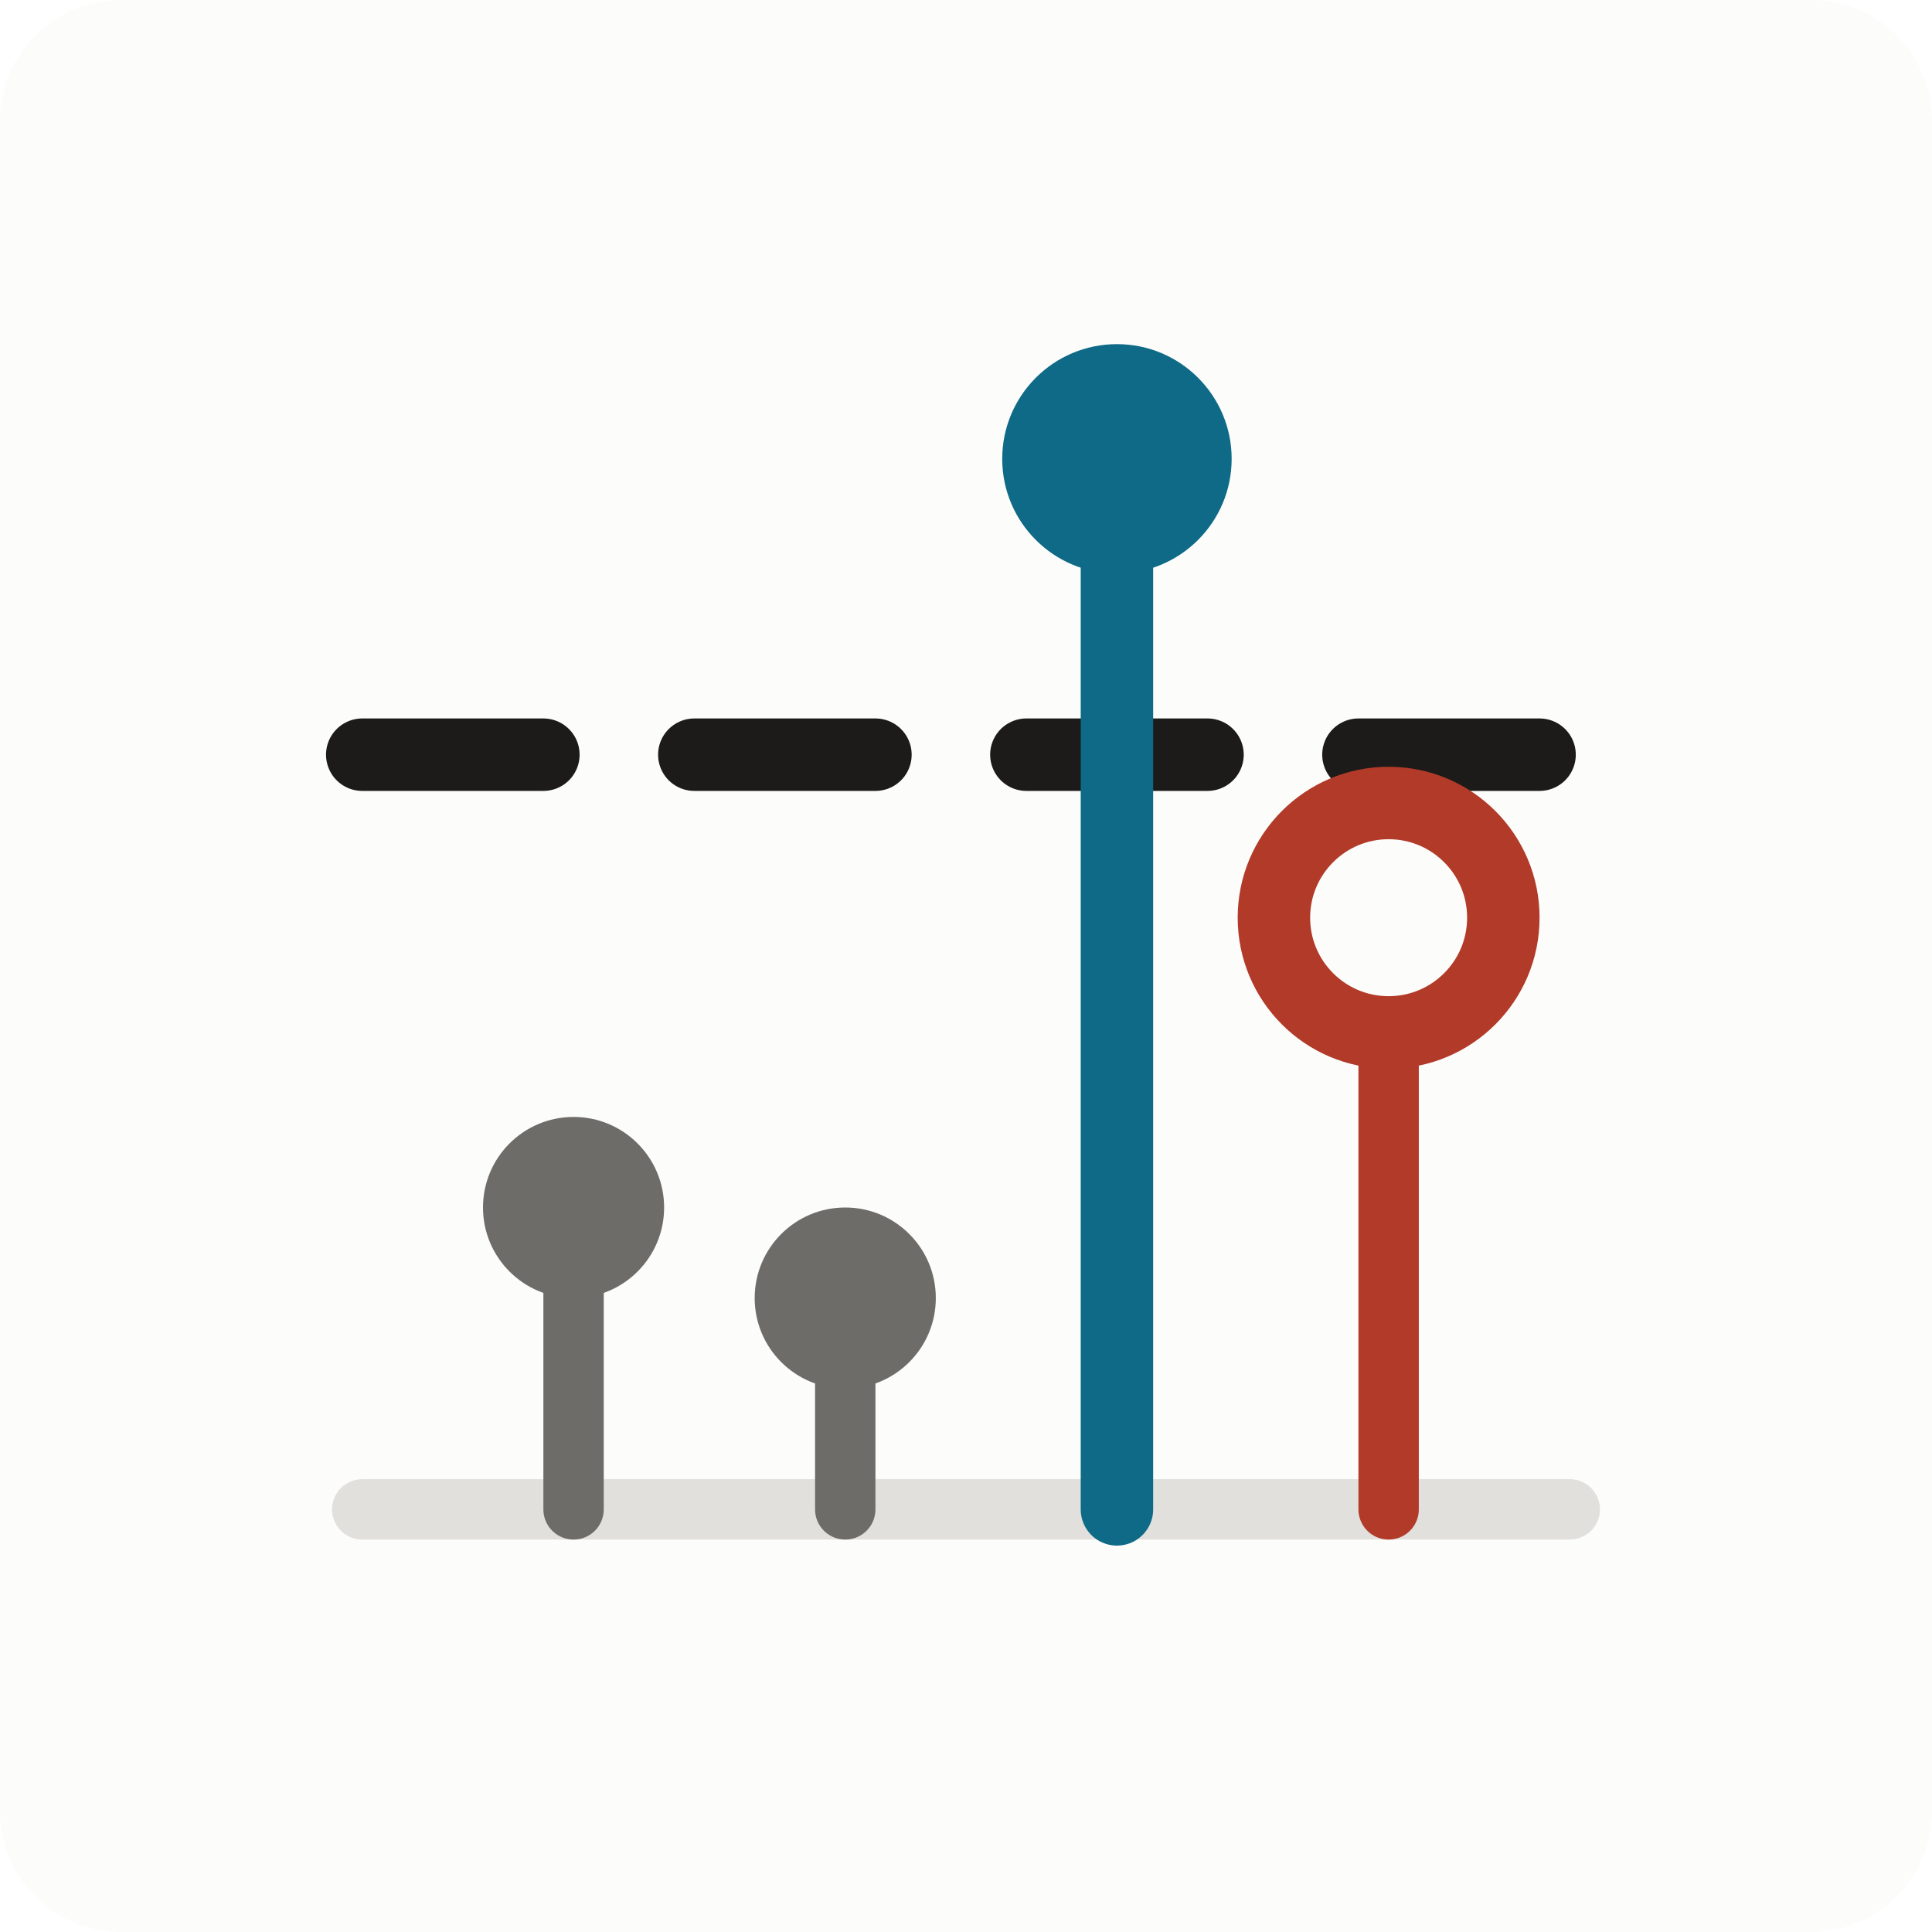
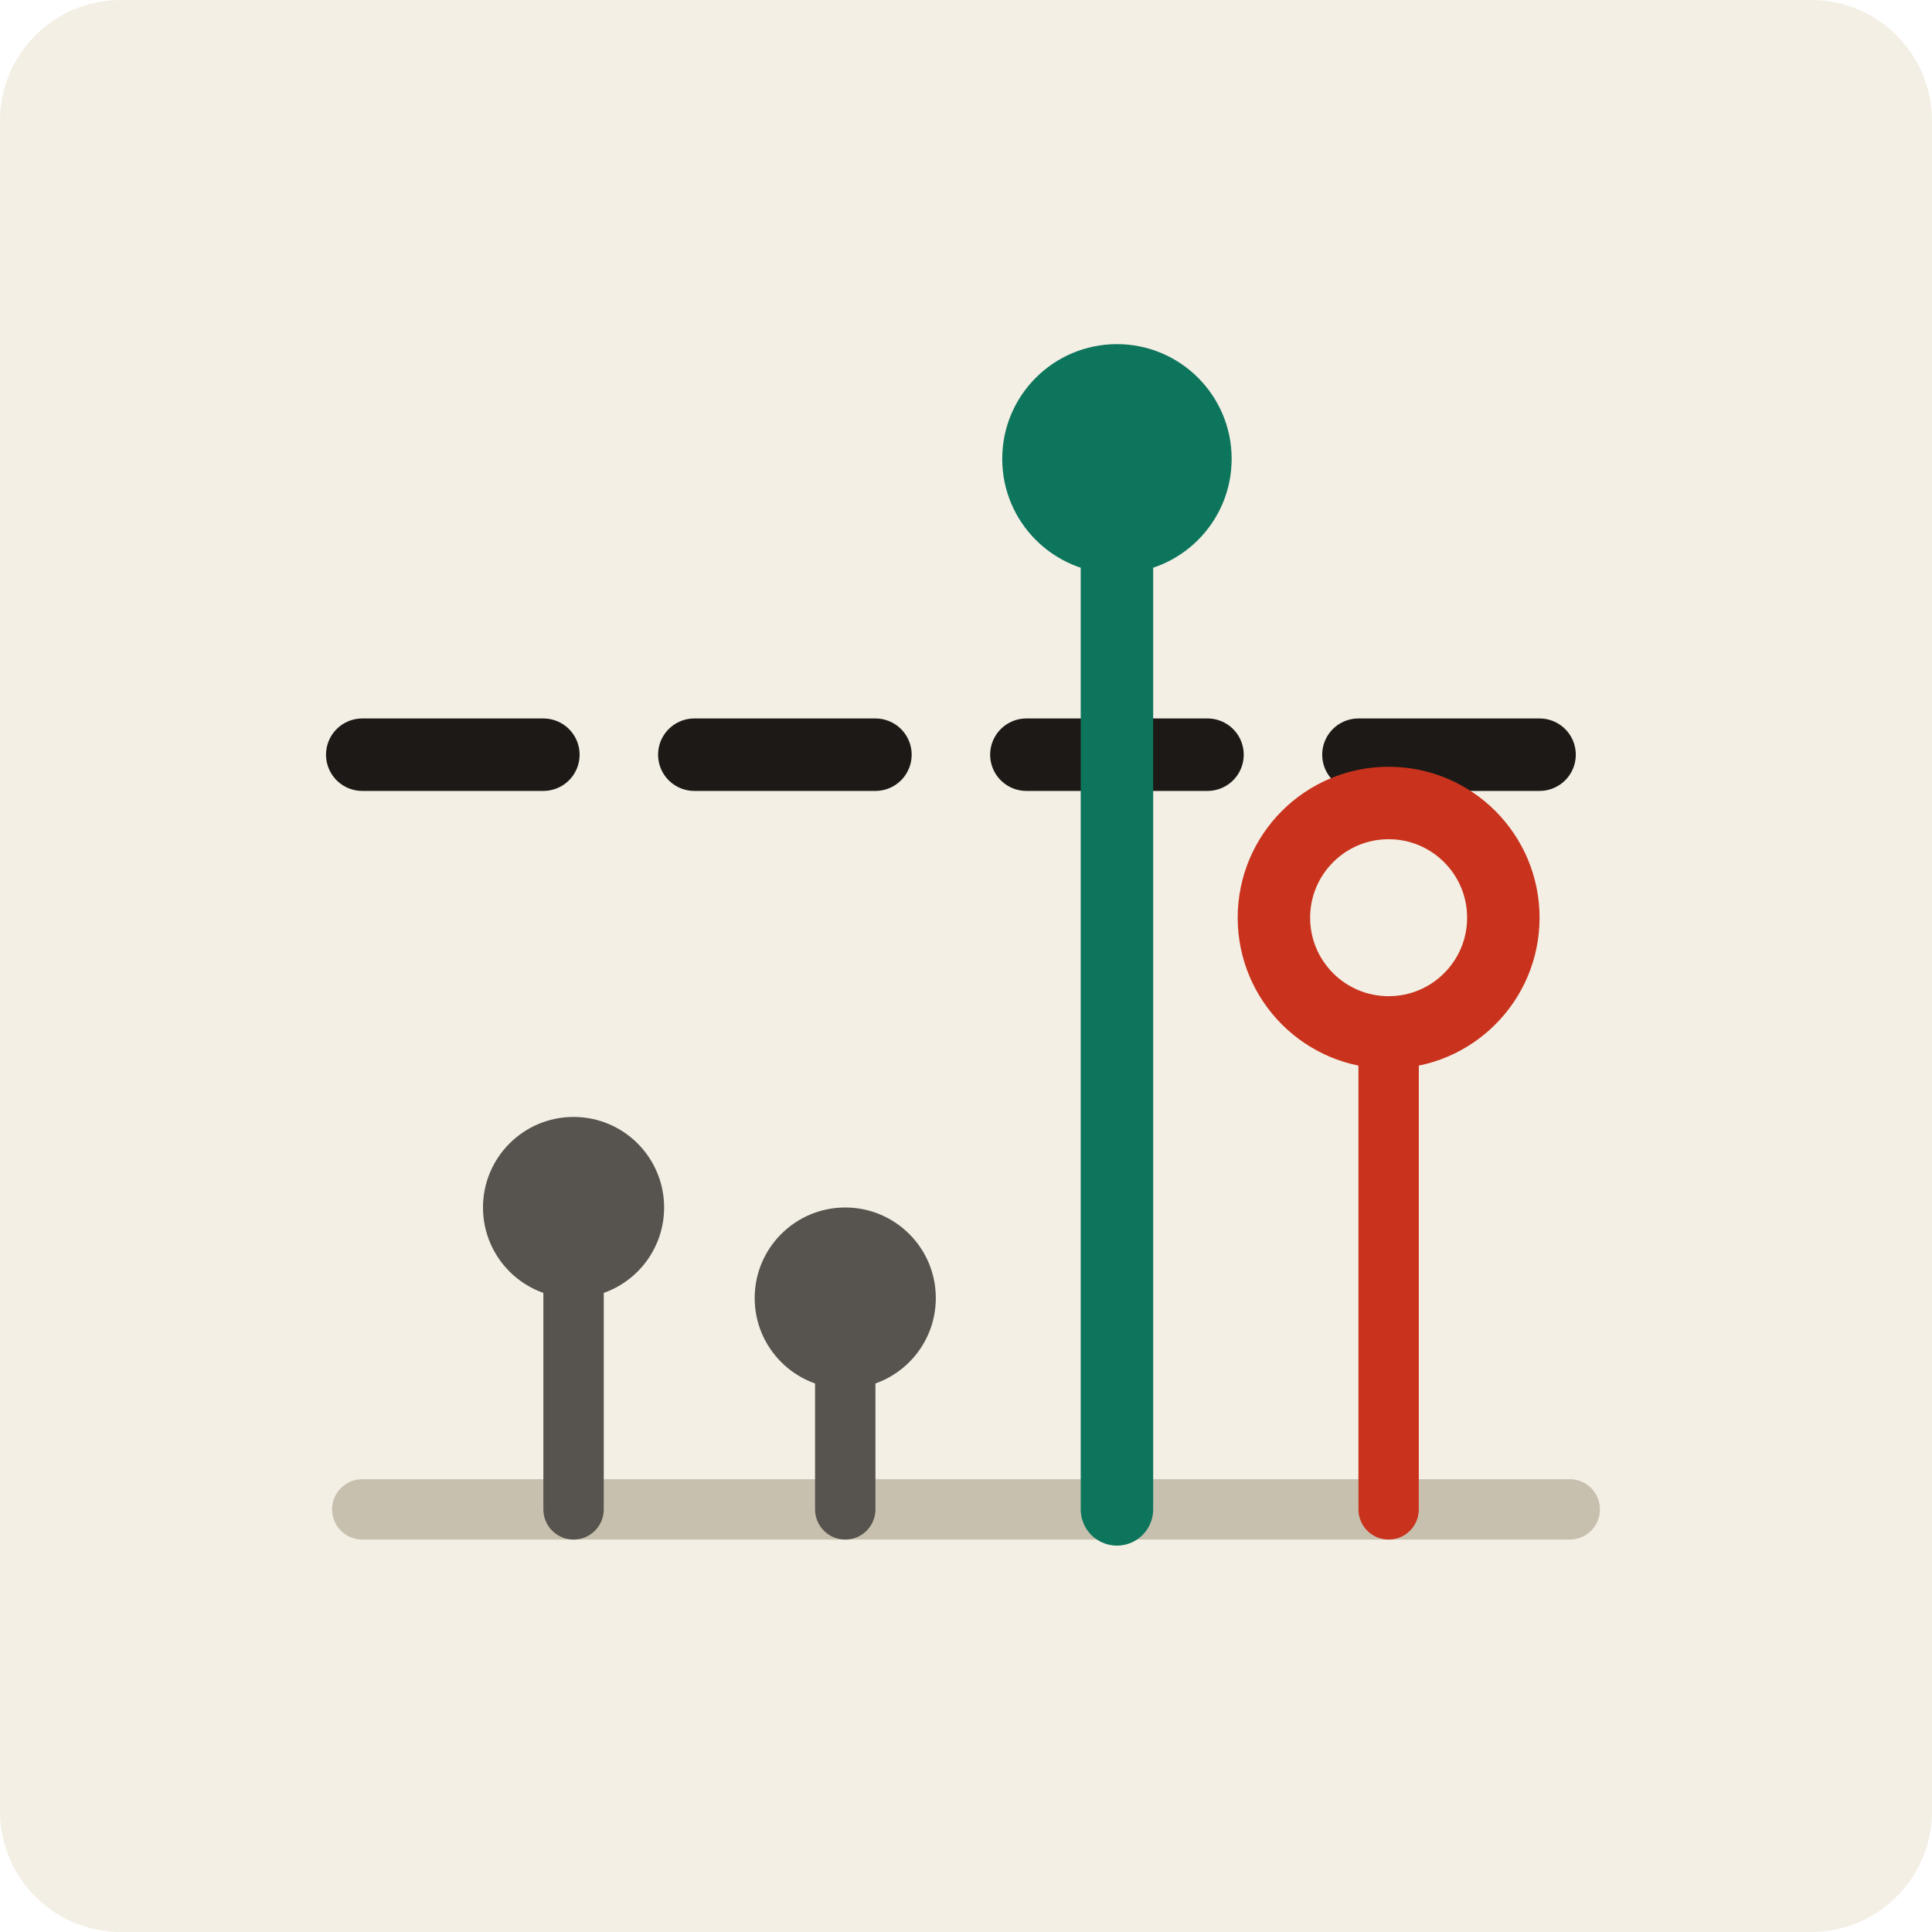
<svg xmlns="http://www.w3.org/2000/svg" width="32" height="32" viewBox="0 0 32 32">
  <style>
-     .ground { fill: #fcfcfb }
-     .rule   { stroke: #e2e0dc }
-     .ink    { stroke: #1c1b19 }
-     .pencil { stroke: #6e6c68 }
-     .pencil-fill { fill: #6e6c68 }
-     .signal { stroke: #0e6a86 }
-     .signal-fill { fill: #0e6a86 }
-     .alert  { stroke: #b23a28 }
-     .open   { fill: #fcfcfb }
+     .ground { fill: #f3efe4 }
+     .rule   { stroke: #c8c0ae }
+     .ink    { stroke: #1c1917 }
+     .pencil { stroke: #57534e }
+     .pencil-fill { fill: #57534e }
+     .signal { stroke: #0d755c }
+     .signal-fill { fill: #0d755c }
+     .alert  { stroke: #c9331d }
+     .open   { fill: #f3efe4 }
    @media (prefers-color-scheme: dark) {
-       .ground { fill: #121211 }
-       .rule   { stroke: #2b2a27 }
-       .ink    { stroke: #ecebe7 }
-       .pencil { stroke: #97948f }
-       .pencil-fill { fill: #97948f }
-       .signal { stroke: #5fb2ce }
-       .signal-fill { fill: #5fb2ce }
-       .alert  { stroke: #e0796a }
-       .open   { fill: #121211 }
+       .ground { fill: #11100e }
+       .rule   { stroke: #353029 }
+       .ink    { stroke: #e7e0d2 }
+       .pencil { stroke: #9e9689 }
+       .pencil-fill { fill: #9e9689 }
+       .signal { stroke: #84ad95 }
+       .signal-fill { fill: #84ad95 }
+       .alert  { stroke: #f06a52 }
+       .open   { fill: #11100e }
    }
    line, path, circle { fill: none; stroke-linecap: round }
  </style>
  <rect class="ground" width="32" height="32" rx="2" />
  <path class="rule" d="M6 25 H26" stroke-width="1" />
  <line class="ink" x1="6" y1="12.5" x2="26" y2="12.5" stroke-width="1.2" stroke-dasharray="3 2.5" />
  <line class="pencil" x1="9.5" y1="25" x2="9.5" y2="20" stroke-width="1" />
  <circle class="pencil-fill" cx="9.5" cy="20" r="1.5" stroke="none" />
  <line class="pencil" x1="14" y1="25" x2="14" y2="21.5" stroke-width="1" />
  <circle class="pencil-fill" cx="14" cy="21.5" r="1.5" stroke="none" />
  <line class="signal" x1="18.5" y1="25" x2="18.5" y2="7.6" stroke-width="1.2" />
  <circle class="signal-fill" cx="18.5" cy="7.6" r="1.9" stroke="none" />
  <line class="alert" x1="23" y1="25" x2="23" y2="15.2" stroke-width="1" />
  <circle class="alert open" cx="23" cy="15.2" r="1.9" stroke-width="1.2" />
</svg>
